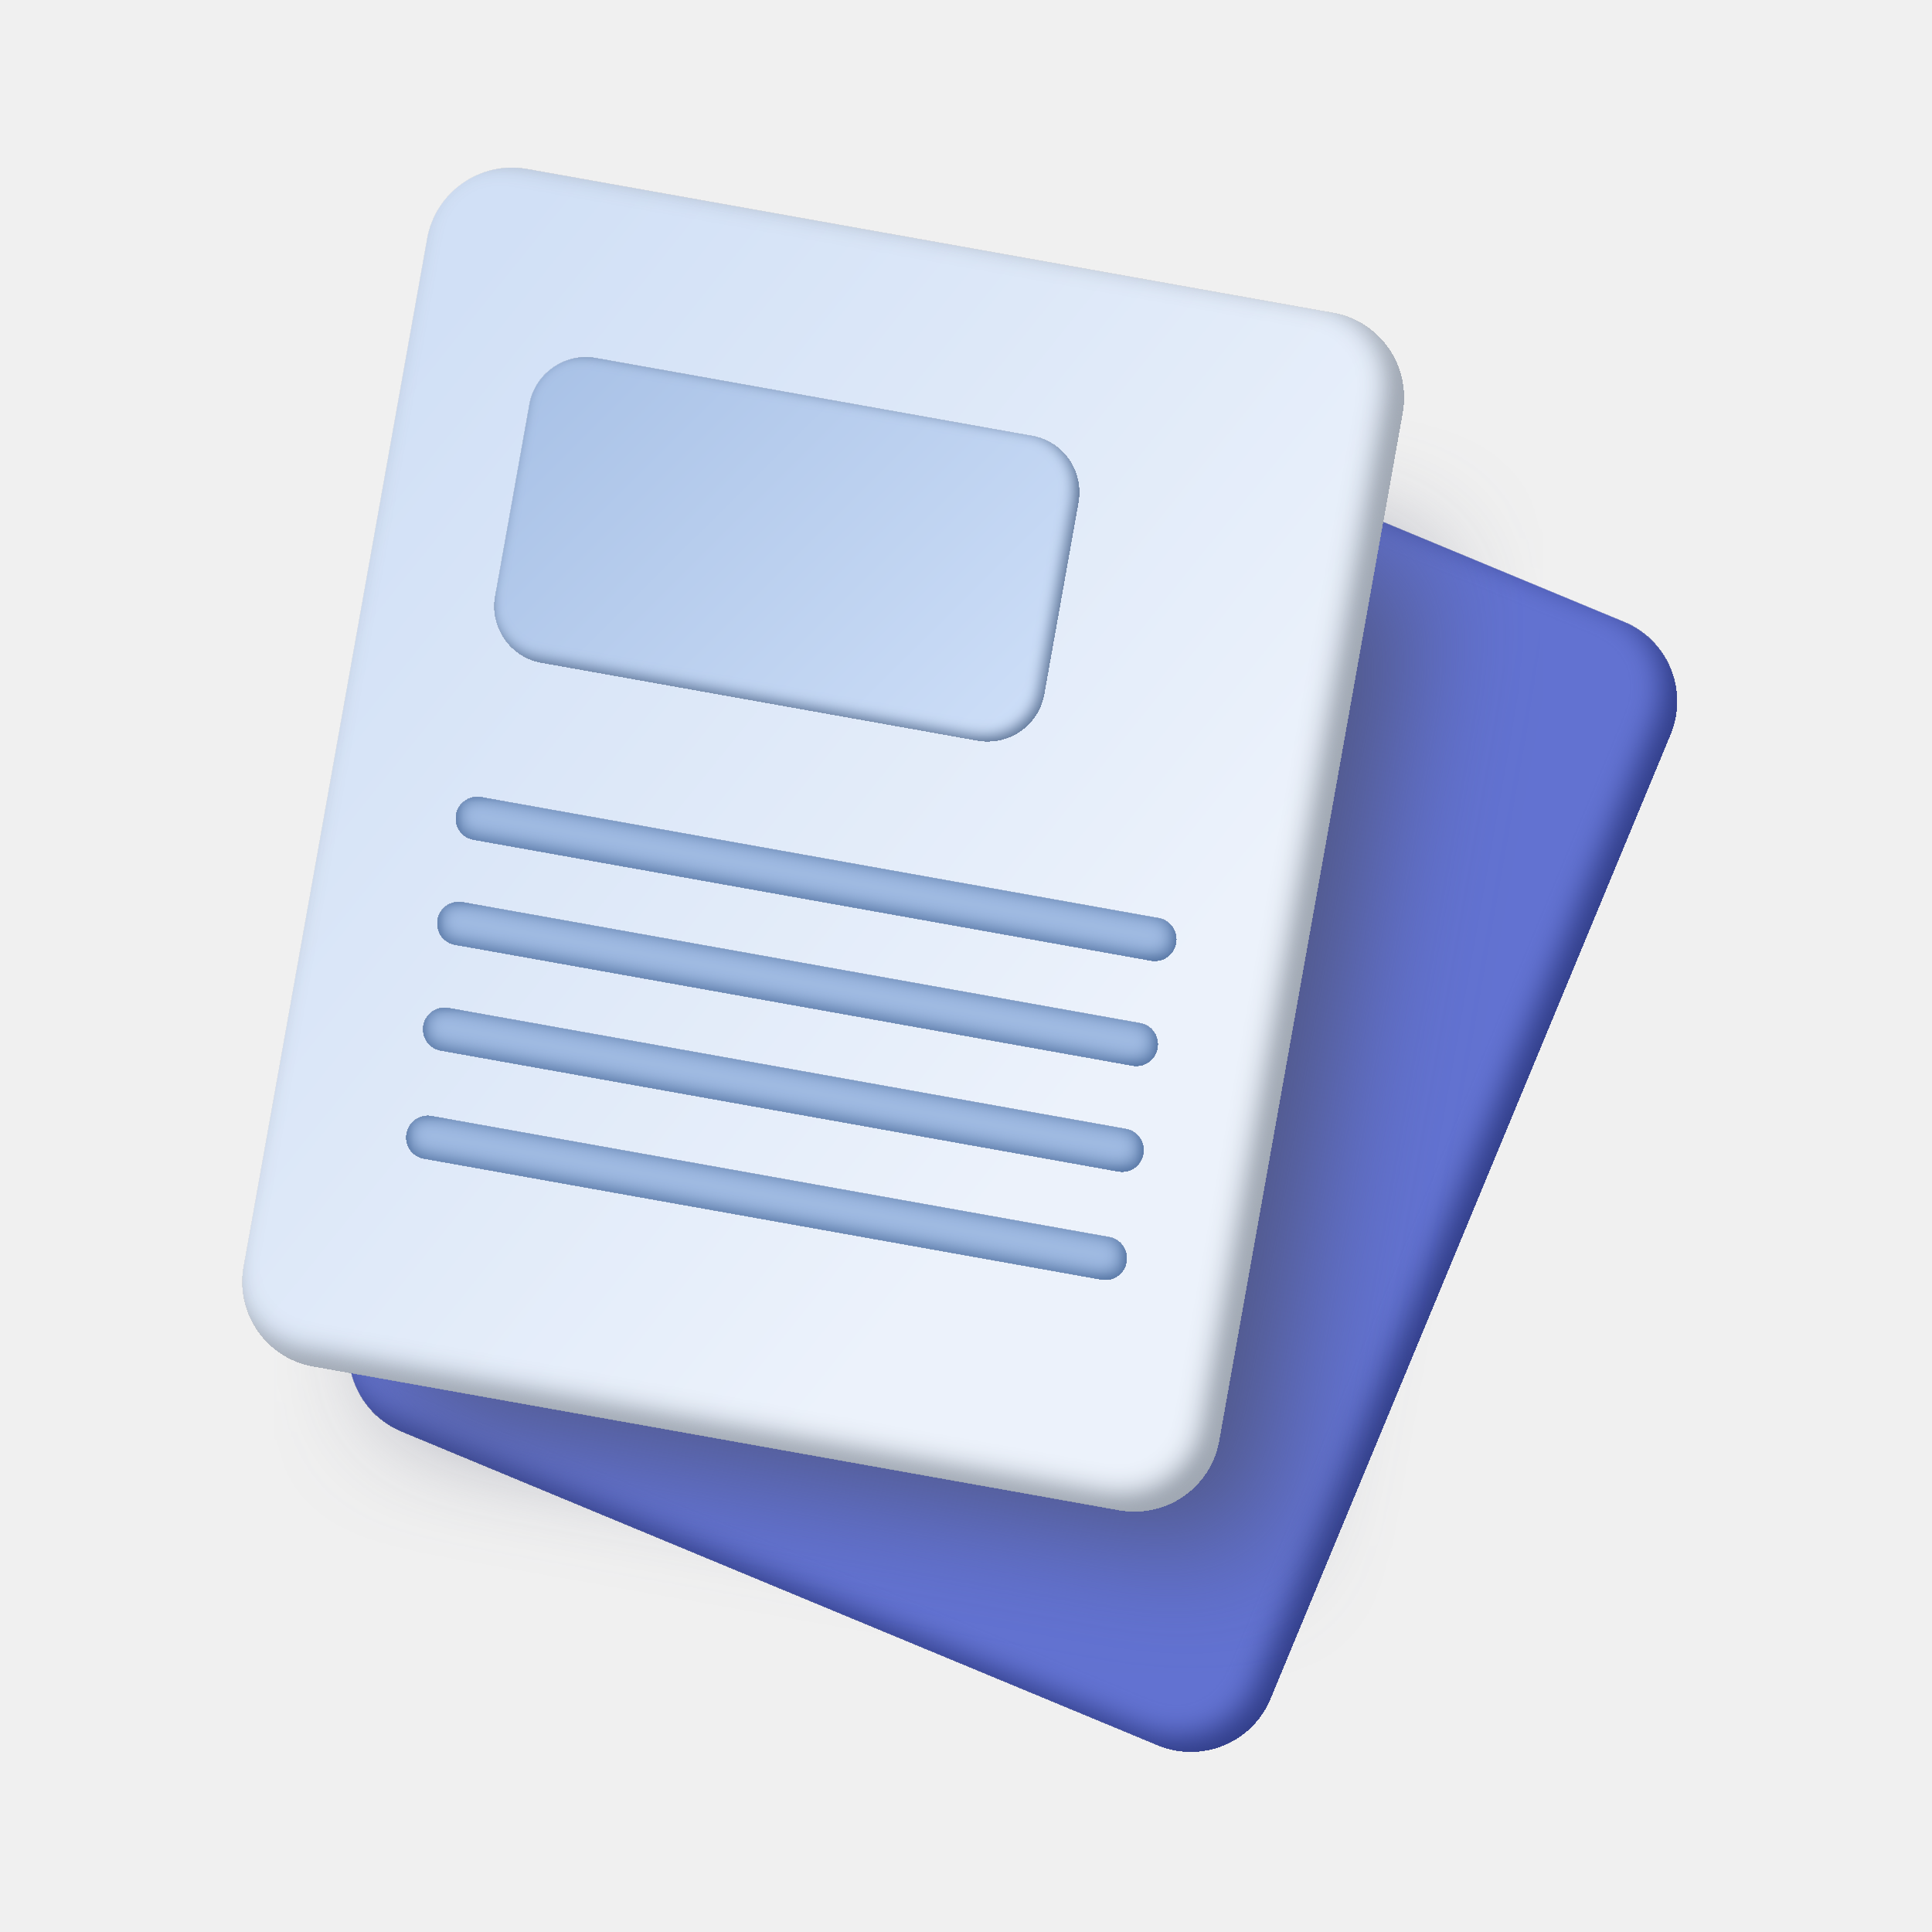
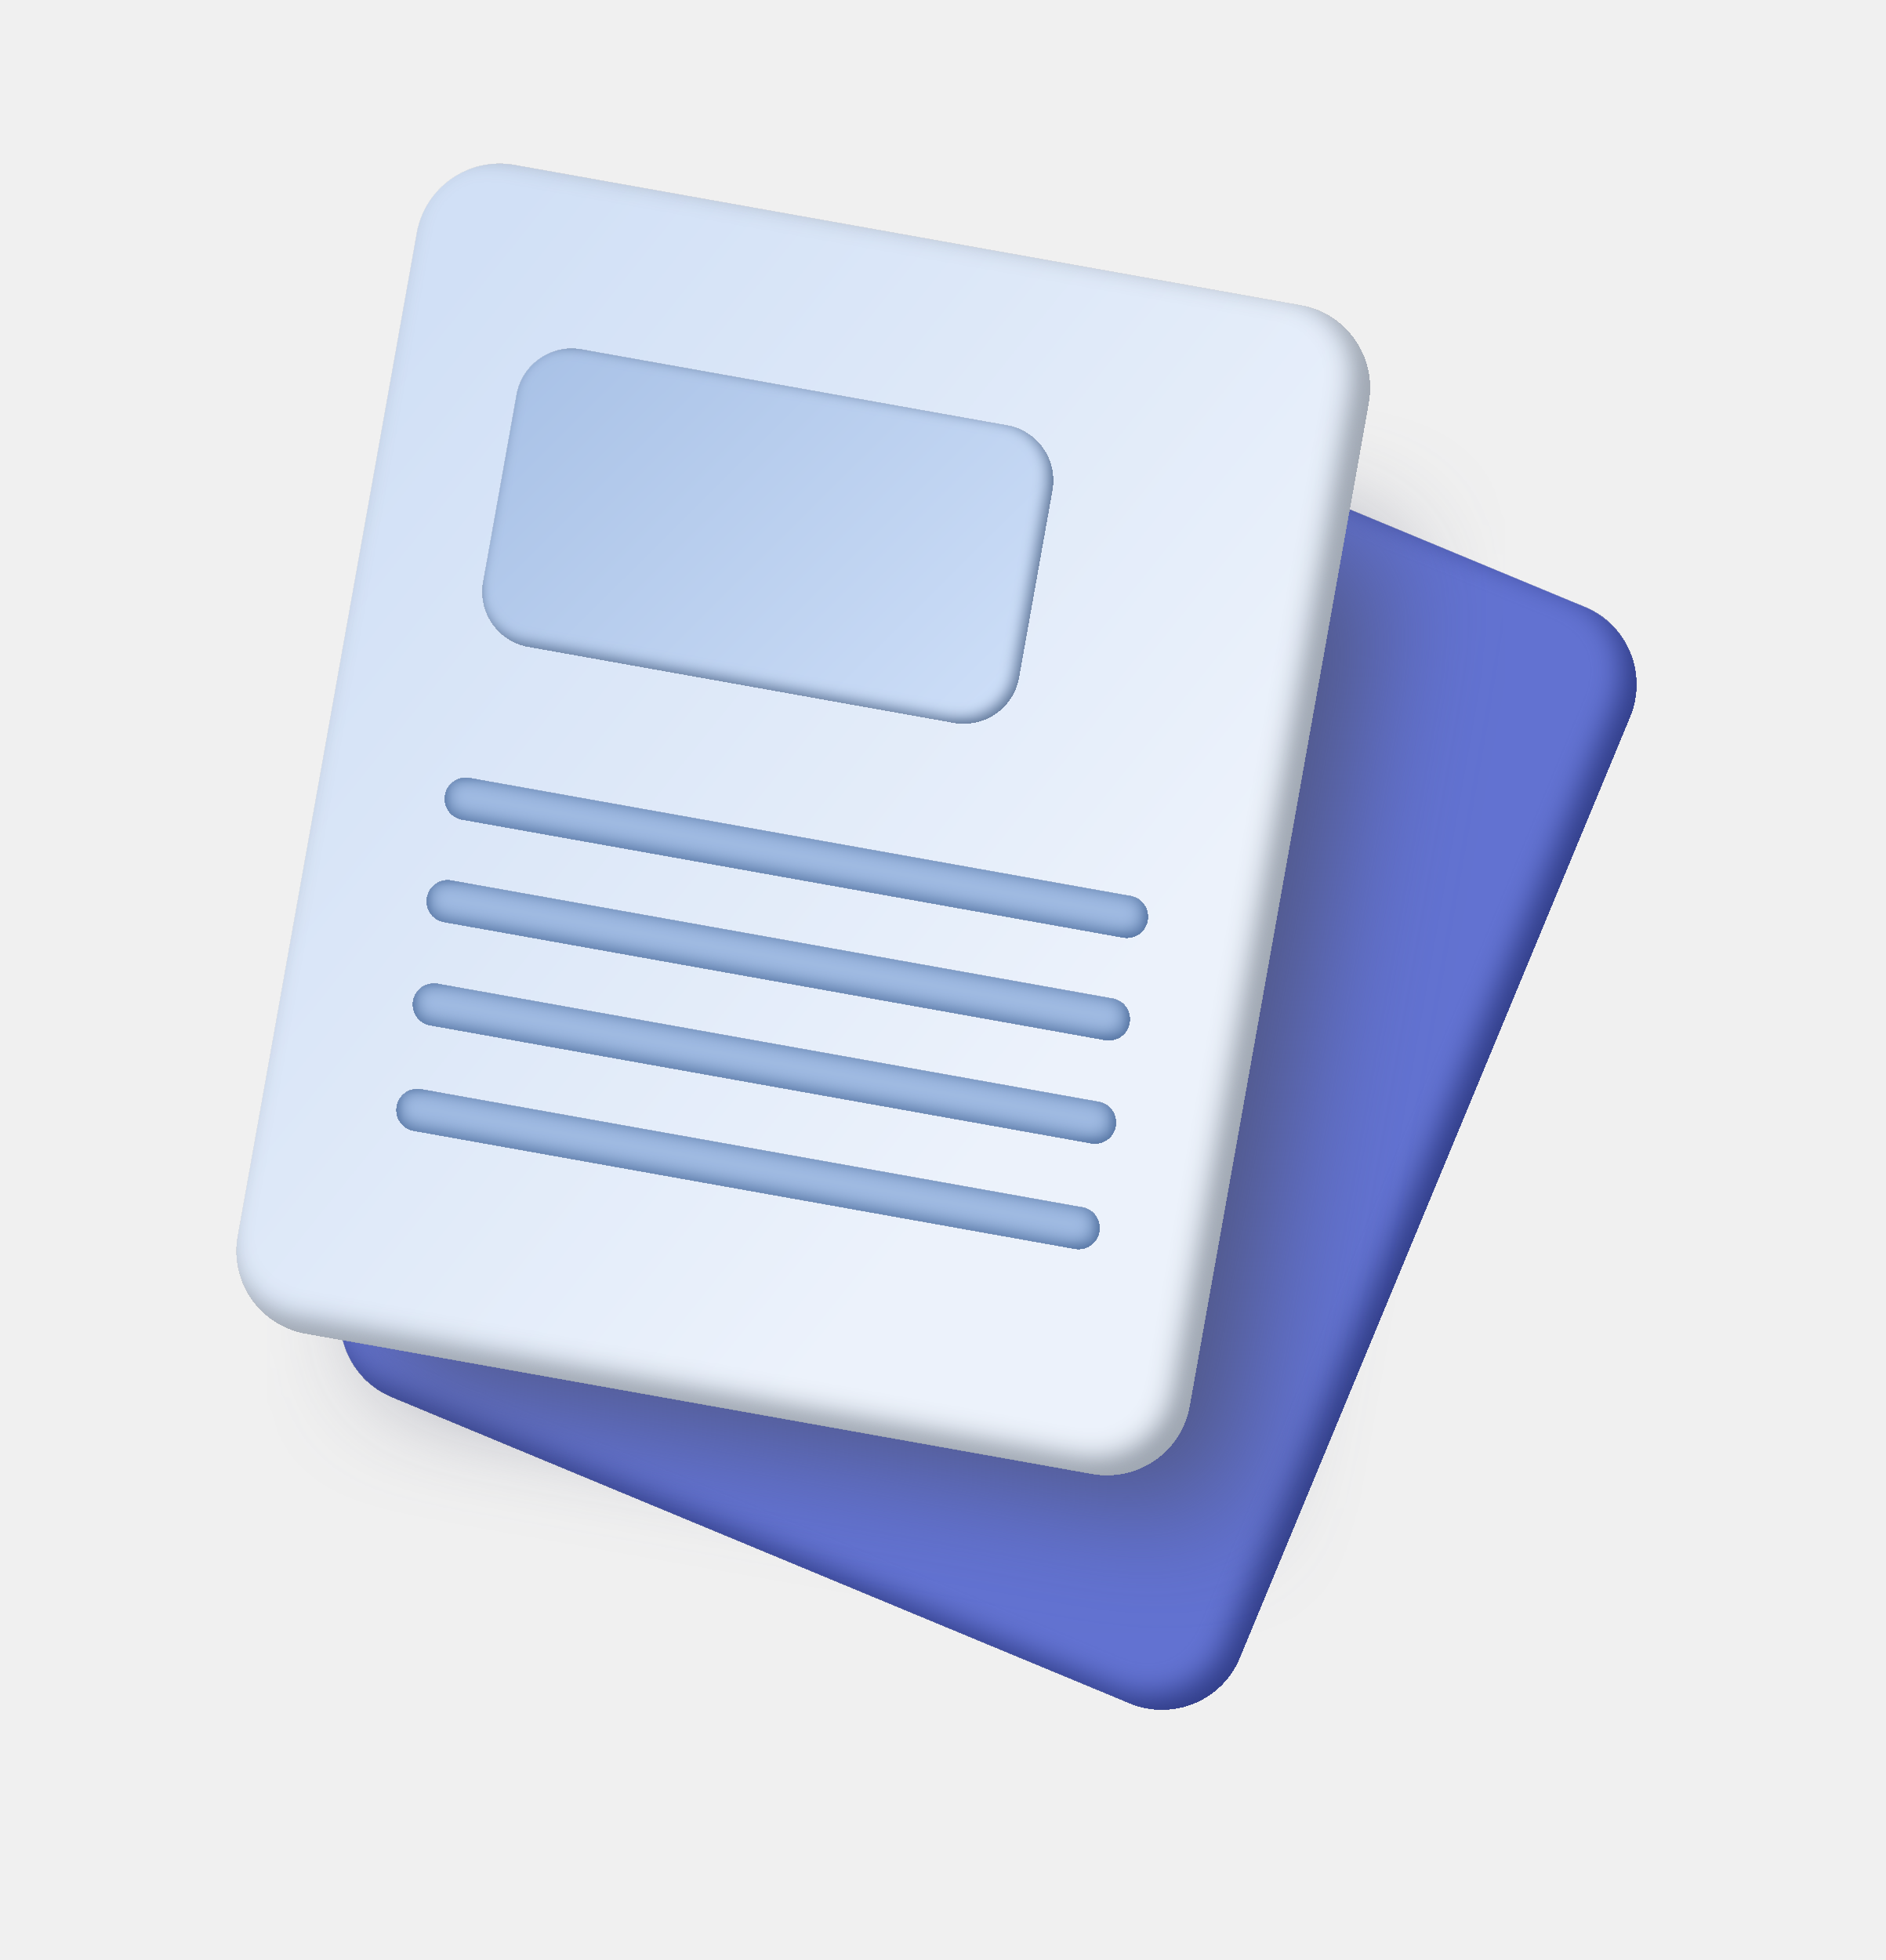
- <svg xmlns="http://www.w3.org/2000/svg" width="76" height="76" viewBox="0 0 76 76" fill="none">
-   <g filter="url(#filter0_f_1662_23827)">
+ <svg xmlns="http://www.w3.org/2000/svg" width="76" height="79" viewBox="0 0 76 79" fill="none">
+   <g filter="url(#filter0_f_1776_31959)">
    <path d="M51.67 17.971C51.816 17.367 52.456 16.251 53.416 15.994" stroke="white" stroke-width="0.1" />
  </g>
-   <g filter="url(#filter1_i_1662_23827)">
-     <rect x="31.01" y="10.828" width="38.964" height="47.833" rx="3.382" transform="rotate(22.5324 31.0103 10.8279)" fill="#6272D1" />
+   <g filter="url(#filter1_i_1776_31959)">
+     <rect x="31.01" y="10.828" width="38.964" height="47.833" rx="3.382" transform="rotate(22.5324 31.0102 10.8279)" fill="#6272D1" />
  </g>
-   <g filter="url(#filter2_f_1662_23827)">
+   <g filter="url(#filter2_f_1776_31959)">
    <rect x="22.495" y="16.589" width="33.785" height="39.021" transform="rotate(10.0406 22.4951 16.5892)" fill="#494D69" fill-opacity="0.78" />
  </g>
-   <g filter="url(#filter3_ii_1662_23827)">
-     <rect x="17.402" y="6.059" width="38.964" height="47.833" rx="3.382" transform="rotate(10.1202 17.4023 6.05908)" fill="url(#paint0_linear_1662_23827)" />
+   <g filter="url(#filter3_ii_1776_31959)">
+     <rect x="17.402" y="6.059" width="38.964" height="47.833" rx="3.382" transform="rotate(10.1202 17.4022 6.05927)" fill="url(#paint0_linear_1776_31959)" />
  </g>
-   <g filter="url(#filter4_i_1662_23827)">
-     <rect x="21.226" y="13.693" width="21.923" height="12.162" rx="2.255" transform="rotate(10.1202 21.2256 13.6926)" fill="url(#paint1_linear_1662_23827)" />
+   <g filter="url(#filter4_i_1776_31959)">
+     <rect x="21.226" y="13.693" width="21.923" height="12.162" rx="2.255" transform="rotate(10.1202 21.2256 13.6926)" fill="url(#paint1_linear_1776_31959)" />
  </g>
-   <g filter="url(#filter5_i_1662_23827)">
-     <line x1="18.782" y1="32.195" x2="45.424" y2="36.951" stroke="#9FBAE2" stroke-width="1.691" stroke-linecap="round" />
+   <g filter="url(#filter5_i_1776_31959)">
+     <line x1="18.782" y1="32.196" x2="45.424" y2="36.951" stroke="#9FBAE2" stroke-width="1.691" stroke-linecap="round" />
  </g>
-   <g filter="url(#filter6_i_1662_23827)">
+   <g filter="url(#filter6_i_1776_31959)">
    <path d="M16.832 44.741L43.474 49.497" stroke="#9FBAE2" stroke-width="1.691" stroke-linecap="round" />
  </g>
-   <g filter="url(#filter7_i_1662_23827)">
+   <g filter="url(#filter7_i_1776_31959)">
    <line x1="18.053" y1="36.327" x2="44.695" y2="41.082" stroke="#9FBAE2" stroke-width="1.691" stroke-linecap="round" />
  </g>
-   <g filter="url(#filter8_i_1662_23827)">
+   <g filter="url(#filter8_i_1776_31959)">
    <line x1="17.494" y1="40.489" x2="44.136" y2="45.244" stroke="#9FBAE2" stroke-width="1.691" stroke-linecap="round" />
  </g>
  <defs>
-     <filter id="filter0_f_1662_23827" x="51.221" y="15.545" width="2.608" height="2.838" filterUnits="userSpaceOnUse" color-interpolation-filters="sRGB">
+     <filter id="filter0_f_1776_31959" x="51.221" y="15.545" width="2.608" height="2.838" filterUnits="userSpaceOnUse" color-interpolation-filters="sRGB">
      <feFlood flood-opacity="0" result="BackgroundImageFix" />
      <feBlend mode="normal" in="SourceGraphic" in2="BackgroundImageFix" result="shape" />
-       <feGaussianBlur stdDeviation="0.2" result="effect1_foregroundBlur_1662_23827" />
+       <feGaussianBlur stdDeviation="0.2" result="effect1_foregroundBlur_1776_31959" />
    </filter>
-     <filter id="filter1_i_1662_23827" x="13.154" y="11.301" width="52.809" height="57.602" filterUnits="userSpaceOnUse" color-interpolation-filters="sRGB">
+     <filter id="filter1_i_1776_31959" x="13.154" y="11.301" width="52.809" height="57.602" filterUnits="userSpaceOnUse" color-interpolation-filters="sRGB">
      <feFlood flood-opacity="0" result="BackgroundImageFix" />
      <feBlend mode="normal" in="SourceGraphic" in2="BackgroundImageFix" result="shape" />
      <feColorMatrix in="SourceAlpha" type="matrix" values="0 0 0 0 0 0 0 0 0 0 0 0 0 0 0 0 0 0 127 0" result="hardAlpha" />
      <feOffset dx="-0.564" dy="-0.564" />
      <feGaussianBlur stdDeviation="0.564" />
      <feComposite in2="hardAlpha" operator="arithmetic" k2="-1" k3="1" />
      <feColorMatrix type="matrix" values="0 0 0 0 0.189 0 0 0 0 0.239 0 0 0 0 0.534 0 0 0 1 0" />
-       <feBlend mode="normal" in2="shape" result="effect1_innerShadow_1662_23827" />
+       <feBlend mode="normal" in2="shape" result="effect1_innerShadow_1776_31959" />
    </filter>
-     <filter id="filter2_f_1662_23827" x="10.787" y="11.684" width="49.881" height="54.124" filterUnits="userSpaceOnUse" color-interpolation-filters="sRGB">
+     <filter id="filter2_f_1776_31959" x="10.787" y="11.684" width="49.881" height="54.124" filterUnits="userSpaceOnUse" color-interpolation-filters="sRGB">
      <feFlood flood-opacity="0" result="BackgroundImageFix" />
      <feBlend mode="normal" in="SourceGraphic" in2="BackgroundImageFix" result="shape" />
-       <feGaussianBlur stdDeviation="2.453" result="effect1_foregroundBlur_1662_23827" />
+       <feGaussianBlur stdDeviation="2.453" result="effect1_foregroundBlur_1776_31959" />
    </filter>
-     <filter id="filter3_ii_1662_23827" x="8.975" y="6.036" width="46.244" height="53.417" filterUnits="userSpaceOnUse" color-interpolation-filters="sRGB">
+     <filter id="filter3_ii_1776_31959" x="8.975" y="6.037" width="46.245" height="53.417" filterUnits="userSpaceOnUse" color-interpolation-filters="sRGB">
      <feFlood flood-opacity="0" result="BackgroundImageFix" />
      <feBlend mode="normal" in="SourceGraphic" in2="BackgroundImageFix" result="shape" />
      <feColorMatrix in="SourceAlpha" type="matrix" values="0 0 0 0 0 0 0 0 0 0 0 0 0 0 0 0 0 0 127 0" result="hardAlpha" />
      <feOffset dx="-0.564" dy="-0.564" />
      <feGaussianBlur stdDeviation="0.564" />
      <feComposite in2="hardAlpha" operator="arithmetic" k2="-1" k3="1" />
      <feColorMatrix type="matrix" values="0 0 0 0 0.532 0 0 0 0 0.566 0 0 0 0 0.615 0 0 0 1 0" />
-       <feBlend mode="normal" in2="shape" result="effect1_innerShadow_1662_23827" />
+       <feBlend mode="normal" in2="shape" result="effect1_innerShadow_1776_31959" />
      <feColorMatrix in="SourceAlpha" type="matrix" values="0 0 0 0 0 0 0 0 0 0 0 0 0 0 0 0 0 0 127 0" result="hardAlpha" />
      <feOffset dx="-0.282" dy="-0.282" />
      <feGaussianBlur stdDeviation="0.282" />
      <feComposite in2="hardAlpha" operator="arithmetic" k2="-1" k3="1" />
      <feColorMatrix type="matrix" values="0 0 0 0 0.742 0 0 0 0 0.767 0 0 0 0 0.803 0 0 0 0.4 0" />
-       <feBlend mode="normal" in2="effect1_innerShadow_1662_23827" result="effect2_innerShadow_1662_23827" />
+       <feBlend mode="normal" in2="effect1_innerShadow_1776_31959" result="effect2_innerShadow_1776_31959" />
    </filter>
-     <filter id="filter4_i_1662_23827" x="19.28" y="13.884" width="23.166" height="15.273" filterUnits="userSpaceOnUse" color-interpolation-filters="sRGB">
+     <filter id="filter4_i_1776_31959" x="19.28" y="13.884" width="23.166" height="15.273" filterUnits="userSpaceOnUse" color-interpolation-filters="sRGB">
      <feFlood flood-opacity="0" result="BackgroundImageFix" />
      <feBlend mode="normal" in="SourceGraphic" in2="BackgroundImageFix" result="shape" />
      <feColorMatrix in="SourceAlpha" type="matrix" values="0 0 0 0 0 0 0 0 0 0 0 0 0 0 0 0 0 0 127 0" result="hardAlpha" />
      <feOffset dx="-0.169" dy="-0.169" />
      <feGaussianBlur stdDeviation="0.282" />
      <feComposite in2="hardAlpha" operator="arithmetic" k2="-1" k3="1" />
      <feColorMatrix type="matrix" values="0 0 0 0 0.351 0 0 0 0 0.443 0 0 0 0 0.579 0 0 0 1 0" />
-       <feBlend mode="normal" in2="shape" result="effect1_innerShadow_1662_23827" />
+       <feBlend mode="normal" in2="shape" result="effect1_innerShadow_1776_31959" />
    </filter>
-     <filter id="filter5_i_1662_23827" x="17.88" y="31.237" width="28.39" height="6.56" filterUnits="userSpaceOnUse" color-interpolation-filters="sRGB">
+     <filter id="filter5_i_1776_31959" x="17.88" y="31.237" width="28.39" height="6.56" filterUnits="userSpaceOnUse" color-interpolation-filters="sRGB">
      <feFlood flood-opacity="0" result="BackgroundImageFix" />
      <feBlend mode="normal" in="SourceGraphic" in2="BackgroundImageFix" result="shape" />
      <feColorMatrix in="SourceAlpha" type="matrix" values="0 0 0 0 0 0 0 0 0 0 0 0 0 0 0 0 0 0 127 0" result="hardAlpha" />
      <feOffset dx="-0.056" dy="-0.113" />
      <feGaussianBlur stdDeviation="0.366" />
      <feComposite in2="hardAlpha" operator="arithmetic" k2="-1" k3="1" />
      <feColorMatrix type="matrix" values="0 0 0 0 0.275 0 0 0 0 0.402 0 0 0 0 0.589 0 0 0 1 0" />
-       <feBlend mode="normal" in2="shape" result="effect1_innerShadow_1662_23827" />
+       <feBlend mode="normal" in2="shape" result="effect1_innerShadow_1776_31959" />
    </filter>
-     <filter id="filter6_i_1662_23827" x="15.93" y="43.783" width="28.39" height="6.56" filterUnits="userSpaceOnUse" color-interpolation-filters="sRGB">
+     <filter id="filter6_i_1776_31959" x="15.93" y="43.783" width="28.39" height="6.56" filterUnits="userSpaceOnUse" color-interpolation-filters="sRGB">
      <feFlood flood-opacity="0" result="BackgroundImageFix" />
      <feBlend mode="normal" in="SourceGraphic" in2="BackgroundImageFix" result="shape" />
      <feColorMatrix in="SourceAlpha" type="matrix" values="0 0 0 0 0 0 0 0 0 0 0 0 0 0 0 0 0 0 127 0" result="hardAlpha" />
      <feOffset dx="-0.056" dy="-0.113" />
      <feGaussianBlur stdDeviation="0.366" />
      <feComposite in2="hardAlpha" operator="arithmetic" k2="-1" k3="1" />
      <feColorMatrix type="matrix" values="0 0 0 0 0.275 0 0 0 0 0.402 0 0 0 0 0.589 0 0 0 1 0" />
-       <feBlend mode="normal" in2="shape" result="effect1_innerShadow_1662_23827" />
+       <feBlend mode="normal" in2="shape" result="effect1_innerShadow_1776_31959" />
    </filter>
-     <filter id="filter7_i_1662_23827" x="17.151" y="35.368" width="28.39" height="6.56" filterUnits="userSpaceOnUse" color-interpolation-filters="sRGB">
+     <filter id="filter7_i_1776_31959" x="17.151" y="35.368" width="28.39" height="6.56" filterUnits="userSpaceOnUse" color-interpolation-filters="sRGB">
      <feFlood flood-opacity="0" result="BackgroundImageFix" />
      <feBlend mode="normal" in="SourceGraphic" in2="BackgroundImageFix" result="shape" />
      <feColorMatrix in="SourceAlpha" type="matrix" values="0 0 0 0 0 0 0 0 0 0 0 0 0 0 0 0 0 0 127 0" result="hardAlpha" />
      <feOffset dx="-0.056" dy="-0.113" />
      <feGaussianBlur stdDeviation="0.366" />
      <feComposite in2="hardAlpha" operator="arithmetic" k2="-1" k3="1" />
      <feColorMatrix type="matrix" values="0 0 0 0 0.275 0 0 0 0 0.402 0 0 0 0 0.589 0 0 0 1 0" />
-       <feBlend mode="normal" in2="shape" result="effect1_innerShadow_1662_23827" />
+       <feBlend mode="normal" in2="shape" result="effect1_innerShadow_1776_31959" />
    </filter>
-     <filter id="filter8_i_1662_23827" x="16.592" y="39.53" width="28.39" height="6.56" filterUnits="userSpaceOnUse" color-interpolation-filters="sRGB">
+     <filter id="filter8_i_1776_31959" x="16.592" y="39.53" width="28.39" height="6.56" filterUnits="userSpaceOnUse" color-interpolation-filters="sRGB">
      <feFlood flood-opacity="0" result="BackgroundImageFix" />
      <feBlend mode="normal" in="SourceGraphic" in2="BackgroundImageFix" result="shape" />
      <feColorMatrix in="SourceAlpha" type="matrix" values="0 0 0 0 0 0 0 0 0 0 0 0 0 0 0 0 0 0 127 0" result="hardAlpha" />
      <feOffset dx="-0.056" dy="-0.113" />
      <feGaussianBlur stdDeviation="0.366" />
      <feComposite in2="hardAlpha" operator="arithmetic" k2="-1" k3="1" />
      <feColorMatrix type="matrix" values="0 0 0 0 0.275 0 0 0 0 0.402 0 0 0 0 0.589 0 0 0 1 0" />
-       <feBlend mode="normal" in2="shape" result="effect1_innerShadow_1662_23827" />
+       <feBlend mode="normal" in2="shape" result="effect1_innerShadow_1776_31959" />
    </filter>
-     <linearGradient id="paint0_linear_1662_23827" x1="20.657" y1="8.232" x2="54.849" y2="26.97" gradientUnits="userSpaceOnUse">
+     <linearGradient id="paint0_linear_1776_31959" x1="20.657" y1="8.232" x2="54.849" y2="26.97" gradientUnits="userSpaceOnUse">
      <stop stop-color="#D1E0F6" />
      <stop offset="1" stop-color="#ECF2FB" />
    </linearGradient>
-     <linearGradient id="paint1_linear_1662_23827" x1="16.934" y1="9.609" x2="42.237" y2="27.369" gradientUnits="userSpaceOnUse">
+     <linearGradient id="paint1_linear_1776_31959" x1="16.934" y1="9.609" x2="42.237" y2="27.369" gradientUnits="userSpaceOnUse">
      <stop stop-color="#9FBAE2" />
      <stop offset="1" stop-color="#CEDFF8" />
    </linearGradient>
  </defs>
</svg>
